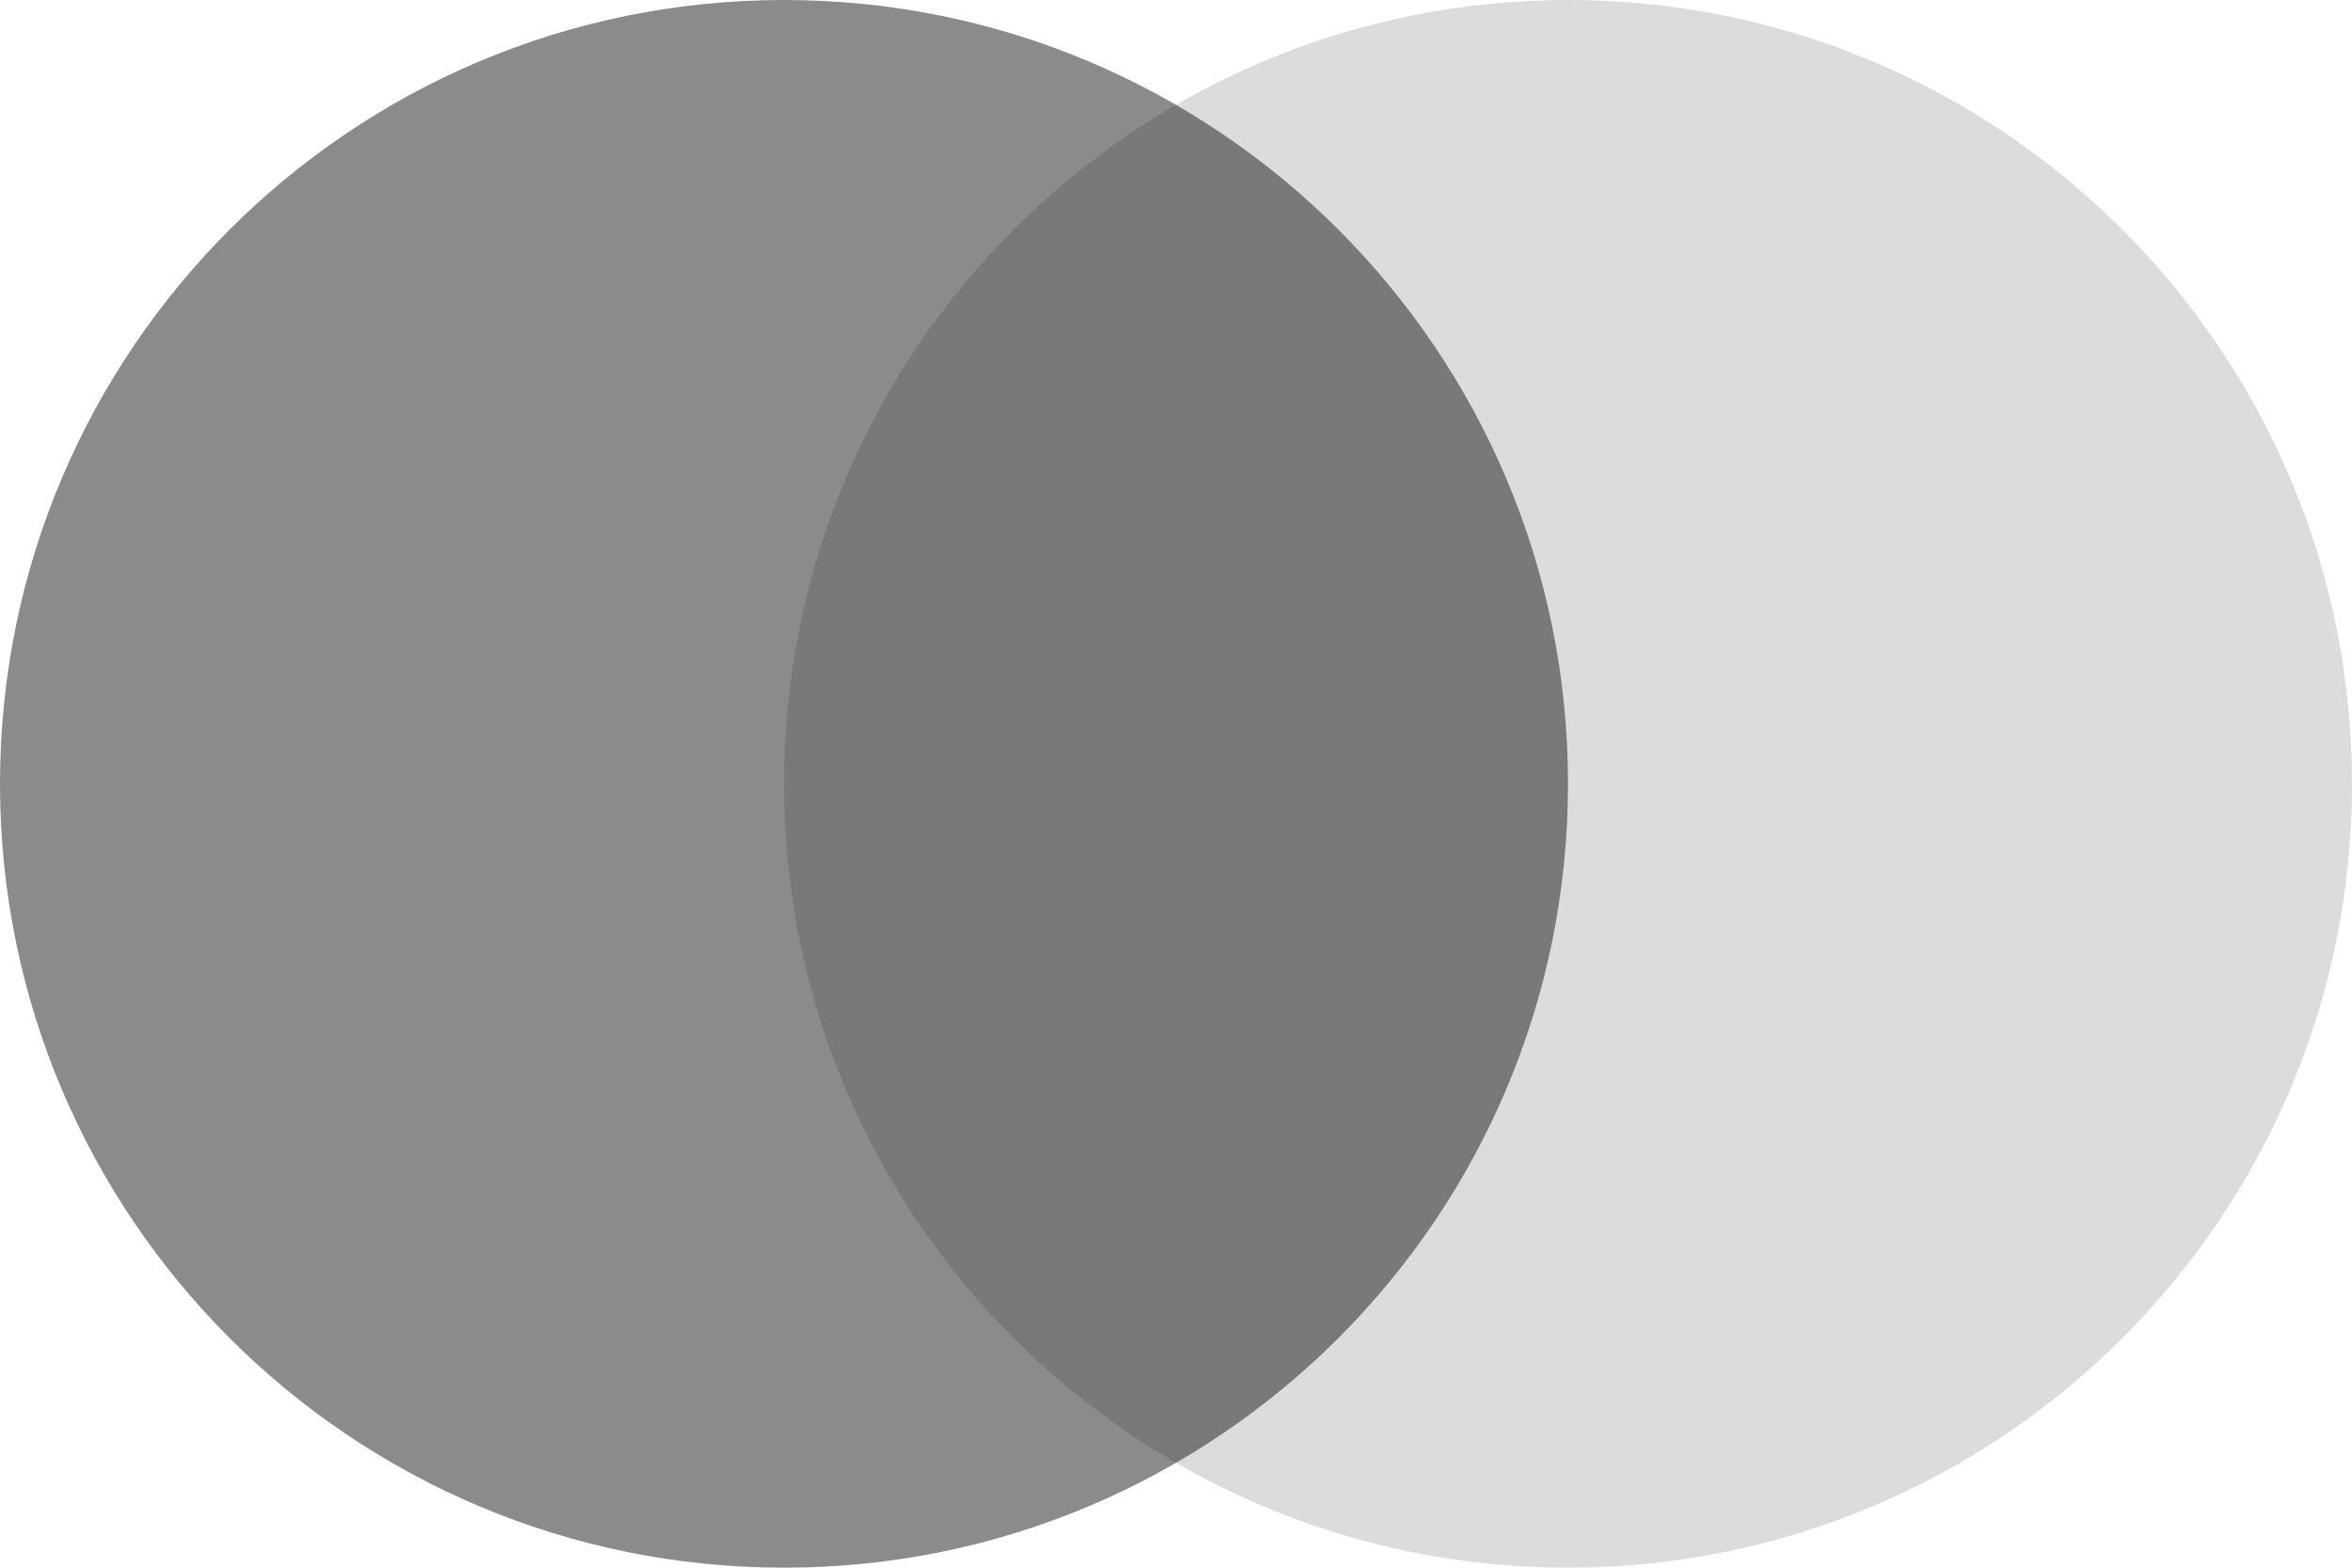
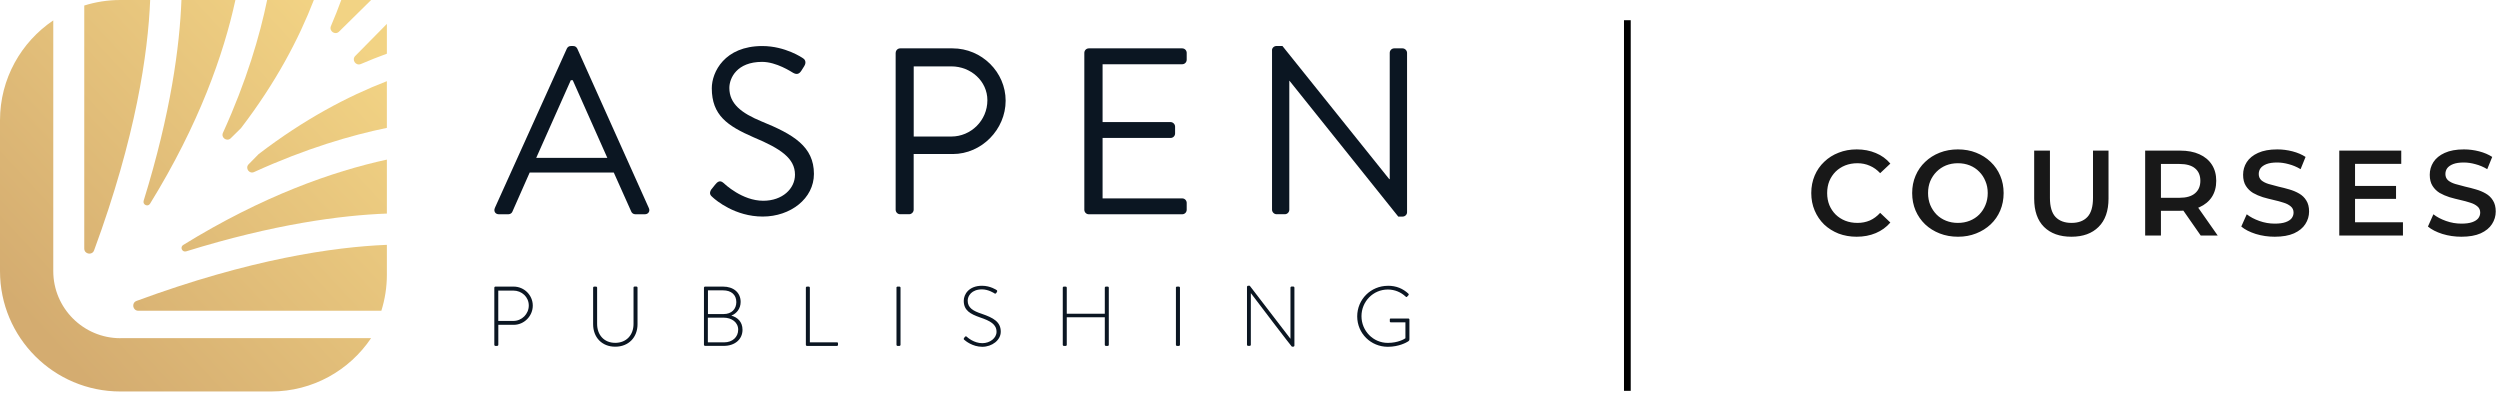
- <svg xmlns="http://www.w3.org/2000/svg" width="150" height="100" viewBox="0 0 150 100" fill="#181818">
-   <path d="M50 100C77.614 100 100 77.614 100 50C100 22.386 77.614 0 50 0C22.386 0 0 22.386 0 50C0 77.614 22.386 100 50 100Z" fill="#181818" fill-opacity="0.5" />
-   <path d="M100 100C127.614 100 150 77.614 150 50C150 22.386 127.614 0 100 0C72.386 0 50 22.386 50 50C50 77.614 72.386 100 100 100Z" fill="#181818" fill-opacity="0.15" />
+ <svg xmlns="http://www.w3.org/2000/svg" width="371" height="59" viewBox="0 0 371 59" fill="none">
+   <line x1="241.5" y1="3" x2="241.5" y2="58" stroke="black" />
+   <path d="M17.86 50.189C12.373 50.189 7.906 45.722 7.906 40.235V3.026C3.136 6.239 0 11.684 0 17.86V40.235C0 50.099 7.996 58.095 17.86 58.095H40.235C46.418 58.095 51.864 54.952 55.069 50.182H17.86V50.189Z" fill="url(#paint0_linear_6115_32643)" />
+   <path d="M55.082 0H50.643C50.188 1.248 49.678 2.537 49.113 3.86C48.789 4.611 49.733 5.266 50.312 4.694L55.075 0H55.082Z" fill="url(#paint1_linear_6115_32643)" />
+   <path d="M22.285 0H17.86C15.992 0 14.193 0.29 12.504 0.82V36.885C12.504 37.726 13.676 37.94 13.965 37.147C20.183 20.286 21.968 7.872 22.285 0Z" fill="url(#paint2_linear_6115_32643)" />
+   <path d="M34.934 0H26.925C26.669 6.824 25.36 16.75 21.32 29.785C21.134 30.378 21.941 30.757 22.265 30.233C29.551 18.411 33.184 8.058 34.934 0Z" fill="url(#paint3_linear_6115_32643)" />
+   <path d="M46.577 0.001H39.643C38.553 5.294 36.596 12.001 33.087 19.708C32.756 20.432 33.68 21.073 34.245 20.514L35.755 19.026C40.918 12.284 44.33 5.811 46.577 -0.006V0.001Z" fill="url(#paint4_linear_6115_32643)" />
+   <path d="M57.413 3.529V7.968C56.165 8.423 54.876 8.933 53.553 9.499C52.801 9.823 52.146 8.878 52.725 8.299L57.42 3.536L57.413 3.529Z" fill="url(#paint5_linear_6115_32643)" />
+   <path d="M57.413 36.334V40.759C57.413 42.627 57.123 44.426 56.593 46.115H20.528C19.687 46.115 19.473 44.943 20.266 44.654C37.133 38.436 49.548 36.651 57.413 36.334Z" fill="url(#paint6_linear_6115_32643)" />
+   <path d="M57.412 23.685V31.694C50.588 31.949 40.662 33.259 27.634 37.298C27.041 37.484 26.662 36.678 27.186 36.354C39.001 29.068 49.361 25.442 57.412 23.685Z" fill="url(#paint7_linear_6115_32643)" />
+   <path d="M57.411 12.043V18.977C52.124 20.066 45.41 22.024 37.704 25.532C36.98 25.863 36.339 24.94 36.898 24.375L38.386 22.865C45.128 17.702 51.6 14.29 57.418 12.043H57.411Z" fill="url(#paint8_linear_6115_32643)" />
+   <path d="M73.357 42.696C73.357 42.607 73.433 42.531 73.523 42.531H76.225C77.783 42.531 79.065 43.799 79.065 45.35C79.065 46.901 77.783 48.204 76.239 48.204H73.95V51.168C73.95 51.258 73.874 51.334 73.75 51.334H73.523C73.433 51.334 73.357 51.258 73.357 51.168V42.696ZM76.197 47.625C77.431 47.625 78.472 46.605 78.472 45.337C78.472 44.068 77.431 43.124 76.184 43.124H73.943V47.625H76.197Z" fill="#0B1622" />
+   <path d="M88.019 42.696C88.019 42.606 88.095 42.531 88.185 42.531H88.447C88.537 42.531 88.612 42.606 88.612 42.696V48.066C88.612 49.686 89.632 50.878 91.301 50.878C92.969 50.878 94.016 49.699 94.016 48.073V42.689C94.016 42.586 94.065 42.524 94.196 42.524H94.444C94.534 42.524 94.609 42.599 94.609 42.689V48.121C94.609 50.044 93.3 51.45 91.301 51.45C89.302 51.45 88.019 50.044 88.019 48.121V42.689V42.696Z" fill="#0B1622" />
+   <path d="M104.467 42.696C104.467 42.607 104.543 42.531 104.632 42.531H107.307C108.851 42.531 109.912 43.42 109.912 44.806C109.912 45.798 109.313 46.529 108.527 46.839C109.416 47.08 110.188 47.728 110.188 48.942C110.188 50.348 109.058 51.327 107.424 51.327H104.632C104.543 51.327 104.467 51.251 104.467 51.161V42.69V42.696ZM107.472 50.803C108.692 50.803 109.547 50.024 109.547 48.928C109.547 47.832 108.589 47.142 107.396 47.142H105.046V50.803H107.472ZM107.396 46.605C108.575 46.605 109.271 45.86 109.271 44.833C109.271 43.737 108.513 43.089 107.307 43.089H105.06V46.612H107.396V46.605Z" fill="#0B1622" />
+   <path d="M119.59 42.696C119.59 42.607 119.666 42.531 119.755 42.531H120.031C120.107 42.531 120.183 42.607 120.183 42.696V50.803H124.194C124.346 50.803 124.36 50.879 124.36 50.968V51.196C124.36 51.285 124.284 51.334 124.194 51.334H119.755C119.666 51.334 119.59 51.258 119.59 51.168V42.696Z" fill="#0B1622" />
+   <path d="M133.031 42.696C133.031 42.607 133.107 42.531 133.197 42.531H133.472C133.562 42.531 133.638 42.607 133.638 42.696V51.168C133.638 51.271 133.548 51.334 133.466 51.334H133.204C133.114 51.334 133.038 51.258 133.038 51.168V42.696H133.031Z" fill="#0B1622" />
+   <path d="M143.068 50.161L143.178 50.01C143.268 49.906 143.358 49.872 143.454 49.962C143.578 50.072 144.509 50.927 145.777 50.927C146.921 50.927 147.886 50.161 147.886 49.245C147.886 48.128 146.97 47.625 145.446 47.108C143.985 46.591 143.02 46.074 143.02 44.633C143.02 43.689 143.771 42.407 145.736 42.407C146.983 42.407 147.9 43.048 147.9 43.048C147.949 43.082 148.038 43.172 147.949 43.31C147.914 43.358 147.873 43.42 147.852 43.475C147.776 43.579 147.7 43.613 147.576 43.537C147.542 43.51 146.694 42.944 145.729 42.944C144.185 42.944 143.606 43.903 143.606 44.619C143.606 45.688 144.419 46.15 145.694 46.57C147.418 47.163 148.514 47.763 148.514 49.224C148.514 50.478 147.218 51.464 145.77 51.464C144.323 51.464 143.268 50.582 143.103 50.43C143.027 50.368 142.965 50.306 143.068 50.168V50.161Z" fill="#0B1622" />
+   <path d="M157.715 42.696C157.715 42.607 157.791 42.531 157.88 42.531H158.142C158.239 42.531 158.308 42.607 158.308 42.696V46.557H163.953V42.696C163.953 42.607 164.029 42.531 164.119 42.531H164.38C164.484 42.531 164.546 42.607 164.546 42.696V51.168C164.546 51.258 164.484 51.334 164.38 51.334H164.119C164.029 51.334 163.953 51.258 163.953 51.168V47.08H158.308V51.168C158.308 51.258 158.246 51.334 158.142 51.334H157.88C157.791 51.334 157.715 51.258 157.715 51.168V42.696Z" fill="#0B1622" />
+   <path d="M174.5 42.696C174.5 42.607 174.576 42.531 174.665 42.531H174.941C175.031 42.531 175.107 42.607 175.107 42.696V51.168C175.107 51.271 175.017 51.334 174.934 51.334H174.672C174.583 51.334 174.507 51.258 174.507 51.168V42.696H174.5Z" fill="#0B1622" />
+   <path d="M185.06 42.565C185.06 42.462 185.149 42.4 185.246 42.4H185.459L191.491 50.258H191.505V42.689C191.505 42.6 191.58 42.524 191.67 42.524H191.925C192.015 42.524 192.091 42.6 192.091 42.689V51.285C192.091 51.395 191.987 51.45 191.891 51.45H191.725C191.725 51.45 191.615 51.409 185.639 43.516H185.625V51.161C185.625 51.25 185.549 51.326 185.459 51.326H185.218C185.129 51.326 185.053 51.25 185.053 51.161V42.565H185.06Z" fill="#0B1622" />
+   <path d="M205.966 42.407C207.235 42.407 208.193 42.834 209.006 43.579C209.068 43.641 209.082 43.744 209.02 43.806C208.958 43.882 208.882 43.958 208.82 44.02C208.744 44.109 208.682 44.096 208.607 44.02C207.903 43.365 206.987 42.965 205.953 42.965C203.768 42.965 202.044 44.75 202.044 46.922C202.044 49.093 203.768 50.885 205.953 50.885C207.49 50.885 208.441 50.292 208.565 50.196V47.832H206.415C206.277 47.832 206.249 47.783 206.249 47.666V47.418C206.249 47.315 206.277 47.266 206.415 47.266H208.993C209.082 47.266 209.158 47.342 209.158 47.418V50.334C209.158 50.52 209.082 50.589 208.979 50.658C208.751 50.809 207.607 51.464 205.96 51.464C203.43 51.464 201.41 49.479 201.41 46.949C201.41 44.419 203.437 42.414 205.96 42.414L205.966 42.407Z" fill="#0B1622" />
+   <path d="M73.426 30.881L84.118 7.217C84.221 7.004 84.4 6.831 84.717 6.831H85.069C85.386 6.831 85.558 7.011 85.669 7.217L96.291 30.881C96.504 31.336 96.222 31.798 95.691 31.798H94.285C93.968 31.798 93.754 31.584 93.685 31.412L91.087 25.608H78.603L76.039 31.412C75.97 31.591 75.756 31.798 75.439 31.798H74.033C73.509 31.798 73.227 31.343 73.433 30.881H73.426ZM90.128 23.43C88.405 19.597 86.716 15.73 84.993 11.898H84.71L79.575 23.43H90.121H90.128Z" fill="#0B1622" />
+   <path d="M105.568 28.104C105.741 27.89 105.92 27.649 106.099 27.436C106.451 26.98 106.837 26.698 107.326 27.118C107.574 27.332 110.138 29.793 113.268 29.793C116.115 29.793 117.976 28.001 117.976 25.926C117.976 23.5 115.867 22.059 111.82 20.37C107.953 18.681 105.63 17.103 105.63 13.091C105.63 10.699 107.526 6.832 113.123 6.832C116.57 6.832 119.134 8.624 119.134 8.624C119.348 8.728 119.768 9.148 119.348 9.817C119.203 10.03 119.065 10.272 118.927 10.485C118.61 10.975 118.259 11.12 117.693 10.803C117.445 10.665 115.232 9.183 113.089 9.183C109.36 9.183 108.236 11.575 108.236 13.05C108.236 15.407 110.028 16.779 112.985 18.006C117.735 19.936 120.788 21.735 120.788 25.809C120.788 29.469 117.307 32.137 113.192 32.137C109.077 32.137 106.23 29.71 105.775 29.29C105.493 29.042 105.141 28.759 105.561 28.097L105.568 28.104Z" fill="#0B1622" />
+   <path d="M132.921 7.845C132.921 7.494 133.204 7.177 133.59 7.177H141.358C145.68 7.177 149.237 10.692 149.237 14.945C149.237 19.198 145.687 22.858 141.393 22.858H135.589V31.123C135.589 31.475 135.271 31.792 134.92 31.792H133.583C133.197 31.792 132.914 31.475 132.914 31.123V7.845H132.921ZM141.186 20.26C144.067 20.26 146.528 17.902 146.528 14.876C146.528 12.029 144.067 9.851 141.186 9.851H135.595V20.26H141.186Z" fill="#0B1622" />
+   <path d="M160.914 7.845C160.914 7.494 161.197 7.177 161.583 7.177H175.438C175.824 7.177 176.106 7.494 176.106 7.845V8.865C176.106 9.217 175.824 9.534 175.438 9.534H163.623V18.116H173.715C174.066 18.116 174.383 18.433 174.383 18.785V19.805C174.383 20.191 174.066 20.473 173.715 20.473H163.623V29.441H175.438C175.824 29.441 176.106 29.758 176.106 30.11V31.13C176.106 31.482 175.824 31.799 175.438 31.799H161.583C161.197 31.799 160.914 31.482 160.914 31.13V7.845Z" fill="#0B1622" />
+   <path d="M188.762 7.459C188.762 7.108 189.079 6.825 189.43 6.825H190.313L206.167 26.587H206.236V7.845C206.236 7.494 206.518 7.176 206.904 7.176H208.138C208.49 7.176 208.807 7.494 208.807 7.845V31.509C208.807 31.861 208.49 32.143 208.138 32.143H207.504L191.367 11.995H191.333V31.123C191.333 31.475 191.05 31.792 190.664 31.792H189.437C189.086 31.792 188.769 31.475 188.769 31.123V7.459H188.762Z" fill="#0B1622" />
+   <path d="M275.524 35.131C274.564 35.131 273.67 34.975 272.842 34.663C272.026 34.339 271.312 33.889 270.7 33.313C270.1 32.725 269.632 32.035 269.296 31.243C268.96 30.451 268.792 29.587 268.792 28.651C268.792 27.715 268.96 26.851 269.296 26.059C269.632 25.267 270.106 24.583 270.718 24.007C271.33 23.419 272.044 22.969 272.86 22.657C273.676 22.333 274.57 22.171 275.542 22.171C276.574 22.171 277.516 22.351 278.368 22.711C279.22 23.059 279.94 23.581 280.528 24.277L279.016 25.699C278.56 25.207 278.05 24.841 277.486 24.601C276.922 24.349 276.31 24.223 275.65 24.223C274.99 24.223 274.384 24.331 273.832 24.547C273.292 24.763 272.818 25.069 272.41 25.465C272.014 25.861 271.702 26.329 271.474 26.869C271.258 27.409 271.15 28.003 271.15 28.651C271.15 29.299 271.258 29.893 271.474 30.433C271.702 30.973 272.014 31.441 272.41 31.837C272.818 32.233 273.292 32.539 273.832 32.755C274.384 32.971 274.99 33.079 275.65 33.079C276.31 33.079 276.922 32.959 277.486 32.719C278.05 32.467 278.56 32.089 279.016 31.585L280.528 33.025C279.94 33.709 279.22 34.231 278.368 34.591C277.516 34.951 276.568 35.131 275.524 35.131ZM290.57 35.131C289.586 35.131 288.68 34.969 287.852 34.645C287.024 34.321 286.304 33.871 285.692 33.295C285.08 32.707 284.606 32.023 284.27 31.243C283.934 30.451 283.766 29.587 283.766 28.651C283.766 27.715 283.934 26.857 284.27 26.077C284.606 25.285 285.08 24.601 285.692 24.025C286.304 23.437 287.024 22.981 287.852 22.657C288.68 22.333 289.58 22.171 290.552 22.171C291.536 22.171 292.436 22.333 293.252 22.657C294.08 22.981 294.8 23.437 295.412 24.025C296.024 24.601 296.498 25.285 296.834 26.077C297.17 26.857 297.338 27.715 297.338 28.651C297.338 29.587 297.17 30.451 296.834 31.243C296.498 32.035 296.024 32.719 295.412 33.295C294.8 33.871 294.08 34.321 293.252 34.645C292.436 34.969 291.542 35.131 290.57 35.131ZM290.552 33.079C291.188 33.079 291.776 32.971 292.316 32.755C292.856 32.539 293.324 32.233 293.72 31.837C294.116 31.429 294.422 30.961 294.638 30.433C294.866 29.893 294.98 29.299 294.98 28.651C294.98 28.003 294.866 27.415 294.638 26.887C294.422 26.347 294.116 25.879 293.72 25.483C293.324 25.075 292.856 24.763 292.316 24.547C291.776 24.331 291.188 24.223 290.552 24.223C289.916 24.223 289.328 24.331 288.788 24.547C288.26 24.763 287.792 25.075 287.384 25.483C286.988 25.879 286.676 26.347 286.448 26.887C286.232 27.415 286.124 28.003 286.124 28.651C286.124 29.287 286.232 29.875 286.448 30.415C286.676 30.955 286.988 31.429 287.384 31.837C287.78 32.233 288.248 32.539 288.788 32.755C289.328 32.971 289.916 33.079 290.552 33.079ZM307.397 35.131C305.669 35.131 304.313 34.645 303.329 33.673C302.357 32.701 301.871 31.297 301.871 29.461V22.351H304.211V29.371C304.211 30.667 304.487 31.609 305.039 32.197C305.603 32.785 306.395 33.079 307.415 33.079C308.435 33.079 309.221 32.785 309.773 32.197C310.325 31.609 310.601 30.667 310.601 29.371V22.351H312.905V29.461C312.905 31.297 312.413 32.701 311.429 33.673C310.457 34.645 309.113 35.131 307.397 35.131ZM318.342 34.951V22.351H323.526C324.642 22.351 325.596 22.531 326.388 22.891C327.192 23.251 327.81 23.767 328.242 24.439C328.674 25.111 328.89 25.909 328.89 26.833C328.89 27.757 328.674 28.555 328.242 29.227C327.81 29.887 327.192 30.397 326.388 30.757C325.596 31.105 324.642 31.279 323.526 31.279H319.638L320.682 30.217V34.951H318.342ZM326.586 34.951L323.4 30.379H325.902L329.106 34.951H326.586ZM320.682 30.469L319.638 29.353H323.418C324.45 29.353 325.224 29.131 325.74 28.687C326.268 28.243 326.532 27.625 326.532 26.833C326.532 26.029 326.268 25.411 325.74 24.979C325.224 24.547 324.45 24.331 323.418 24.331H319.638L320.682 23.179V30.469ZM337.574 35.131C336.59 35.131 335.648 34.993 334.748 34.717C333.848 34.429 333.134 34.063 332.606 33.619L333.416 31.801C333.92 32.197 334.544 32.527 335.288 32.791C336.032 33.055 336.794 33.187 337.574 33.187C338.234 33.187 338.768 33.115 339.176 32.971C339.584 32.827 339.884 32.635 340.076 32.395C340.268 32.143 340.364 31.861 340.364 31.549C340.364 31.165 340.226 30.859 339.95 30.631C339.674 30.391 339.314 30.205 338.87 30.073C338.438 29.929 337.952 29.797 337.412 29.677C336.884 29.557 336.35 29.419 335.81 29.263C335.282 29.095 334.796 28.885 334.352 28.633C333.92 28.369 333.566 28.021 333.29 27.589C333.014 27.157 332.876 26.605 332.876 25.933C332.876 25.249 333.056 24.625 333.416 24.061C333.788 23.485 334.346 23.029 335.09 22.693C335.846 22.345 336.8 22.171 337.952 22.171C338.708 22.171 339.458 22.267 340.202 22.459C340.946 22.651 341.594 22.927 342.146 23.287L341.408 25.105C340.844 24.769 340.262 24.523 339.662 24.367C339.062 24.199 338.486 24.115 337.934 24.115C337.286 24.115 336.758 24.193 336.35 24.349C335.954 24.505 335.66 24.709 335.468 24.961C335.288 25.213 335.198 25.501 335.198 25.825C335.198 26.209 335.33 26.521 335.594 26.761C335.87 26.989 336.224 27.169 336.656 27.301C337.1 27.433 337.592 27.565 338.132 27.697C338.672 27.817 339.206 27.955 339.734 28.111C340.274 28.267 340.76 28.471 341.192 28.723C341.636 28.975 341.99 29.317 342.254 29.749C342.53 30.181 342.668 30.727 342.668 31.387C342.668 32.059 342.482 32.683 342.11 33.259C341.75 33.823 341.192 34.279 340.436 34.627C339.68 34.963 338.726 35.131 337.574 35.131ZM349.308 27.589H355.572V29.515H349.308V27.589ZM349.488 32.989H356.598V34.951H347.148V22.351H356.346V24.313H349.488V32.989ZM365.273 35.131C364.289 35.131 363.347 34.993 362.447 34.717C361.547 34.429 360.833 34.063 360.305 33.619L361.115 31.801C361.619 32.197 362.243 32.527 362.987 32.791C363.731 33.055 364.493 33.187 365.273 33.187C365.933 33.187 366.467 33.115 366.875 32.971C367.283 32.827 367.583 32.635 367.775 32.395C367.967 32.143 368.063 31.861 368.063 31.549C368.063 31.165 367.925 30.859 367.649 30.631C367.373 30.391 367.013 30.205 366.569 30.073C366.137 29.929 365.651 29.797 365.111 29.677C364.583 29.557 364.049 29.419 363.509 29.263C362.981 29.095 362.495 28.885 362.051 28.633C361.619 28.369 361.265 28.021 360.989 27.589C360.713 27.157 360.575 26.605 360.575 25.933C360.575 25.249 360.755 24.625 361.115 24.061C361.487 23.485 362.045 23.029 362.789 22.693C363.545 22.345 364.499 22.171 365.651 22.171C366.407 22.171 367.157 22.267 367.901 22.459C368.645 22.651 369.293 22.927 369.845 23.287L369.107 25.105C368.543 24.769 367.961 24.523 367.361 24.367C366.761 24.199 366.185 24.115 365.633 24.115C364.985 24.115 364.457 24.193 364.049 24.349C363.653 24.505 363.359 24.709 363.167 24.961C362.987 25.213 362.897 25.501 362.897 25.825C362.897 26.209 363.029 26.521 363.293 26.761C363.569 26.989 363.923 27.169 364.355 27.301C364.799 27.433 365.291 27.565 365.831 27.697C366.371 27.817 366.905 27.955 367.433 28.111C367.973 28.267 368.459 28.471 368.891 28.723C369.335 28.975 369.689 29.317 369.953 29.749C370.229 30.181 370.367 30.727 370.367 31.387C370.367 32.059 370.181 32.683 369.809 33.259C369.449 33.823 368.891 34.279 368.135 34.627C367.379 34.963 366.425 35.131 365.273 35.131Z" fill="#181818" />
+   <defs>
+     <linearGradient id="paint0_linear_6115_32643" x1="-3.481" y1="59.343" x2="63.665" y2="-3.177" gradientUnits="userSpaceOnUse">
+       <stop offset="0.15" stop-color="#D4AC70" />
+       <stop offset="0.85" stop-color="#F2D384" />
+     </linearGradient>
+     <linearGradient id="paint1_linear_6115_32643" x1="-6.845" y1="55.724" x2="60.3" y2="-6.797" gradientUnits="userSpaceOnUse">
+       <stop offset="0.15" stop-color="#D4AC70" />
+       <stop offset="0.85" stop-color="#F2D384" />
+     </linearGradient>
+     <linearGradient id="paint2_linear_6115_32643" x1="-15.813" y1="46.094" x2="51.333" y2="-16.426" gradientUnits="userSpaceOnUse">
+       <stop offset="0.15" stop-color="#D4AC70" />
+       <stop offset="0.85" stop-color="#F2D384" />
+     </linearGradient>
+     <linearGradient id="paint3_linear_6115_32643" x1="-12.497" y1="49.658" x2="54.656" y2="-12.856" gradientUnits="userSpaceOnUse">
+       <stop offset="0.15" stop-color="#D4AC70" />
+       <stop offset="0.85" stop-color="#F2D384" />
+     </linearGradient>
+     <linearGradient id="paint4_linear_6115_32643" x1="-9.188" y1="53.208" x2="57.965" y2="-9.312" gradientUnits="userSpaceOnUse">
+       <stop offset="0.15" stop-color="#D4AC70" />
+       <stop offset="0.85" stop-color="#F2D384" />
+     </linearGradient>
+     <linearGradient id="paint5_linear_6115_32643" x1="-1.93" y1="61.004" x2="65.216" y2="-1.516" gradientUnits="userSpaceOnUse">
+       <stop offset="0.15" stop-color="#D4AC70" />
+       <stop offset="0.85" stop-color="#F2D384" />
+     </linearGradient>
+     <linearGradient id="paint6_linear_6115_32643" x1="8.996" y1="72.743" x2="76.148" y2="10.223" gradientUnits="userSpaceOnUse">
+       <stop offset="0.15" stop-color="#D4AC70" />
+       <stop offset="0.85" stop-color="#F2D384" />
+     </linearGradient>
+     <linearGradient id="paint7_linear_6115_32643" x1="5.142" y1="68.607" x2="72.294" y2="6.087" gradientUnits="userSpaceOnUse">
+       <stop offset="0.15" stop-color="#D4AC70" />
+       <stop offset="0.85" stop-color="#F2D384" />
+     </linearGradient>
+     <linearGradient id="paint8_linear_6115_32643" x1="1.212" y1="64.382" x2="68.365" y2="1.869" gradientUnits="userSpaceOnUse">
+       <stop offset="0.15" stop-color="#D4AC70" />
+       <stop offset="0.85" stop-color="#F2D384" />
+     </linearGradient>
+   </defs>
</svg>
